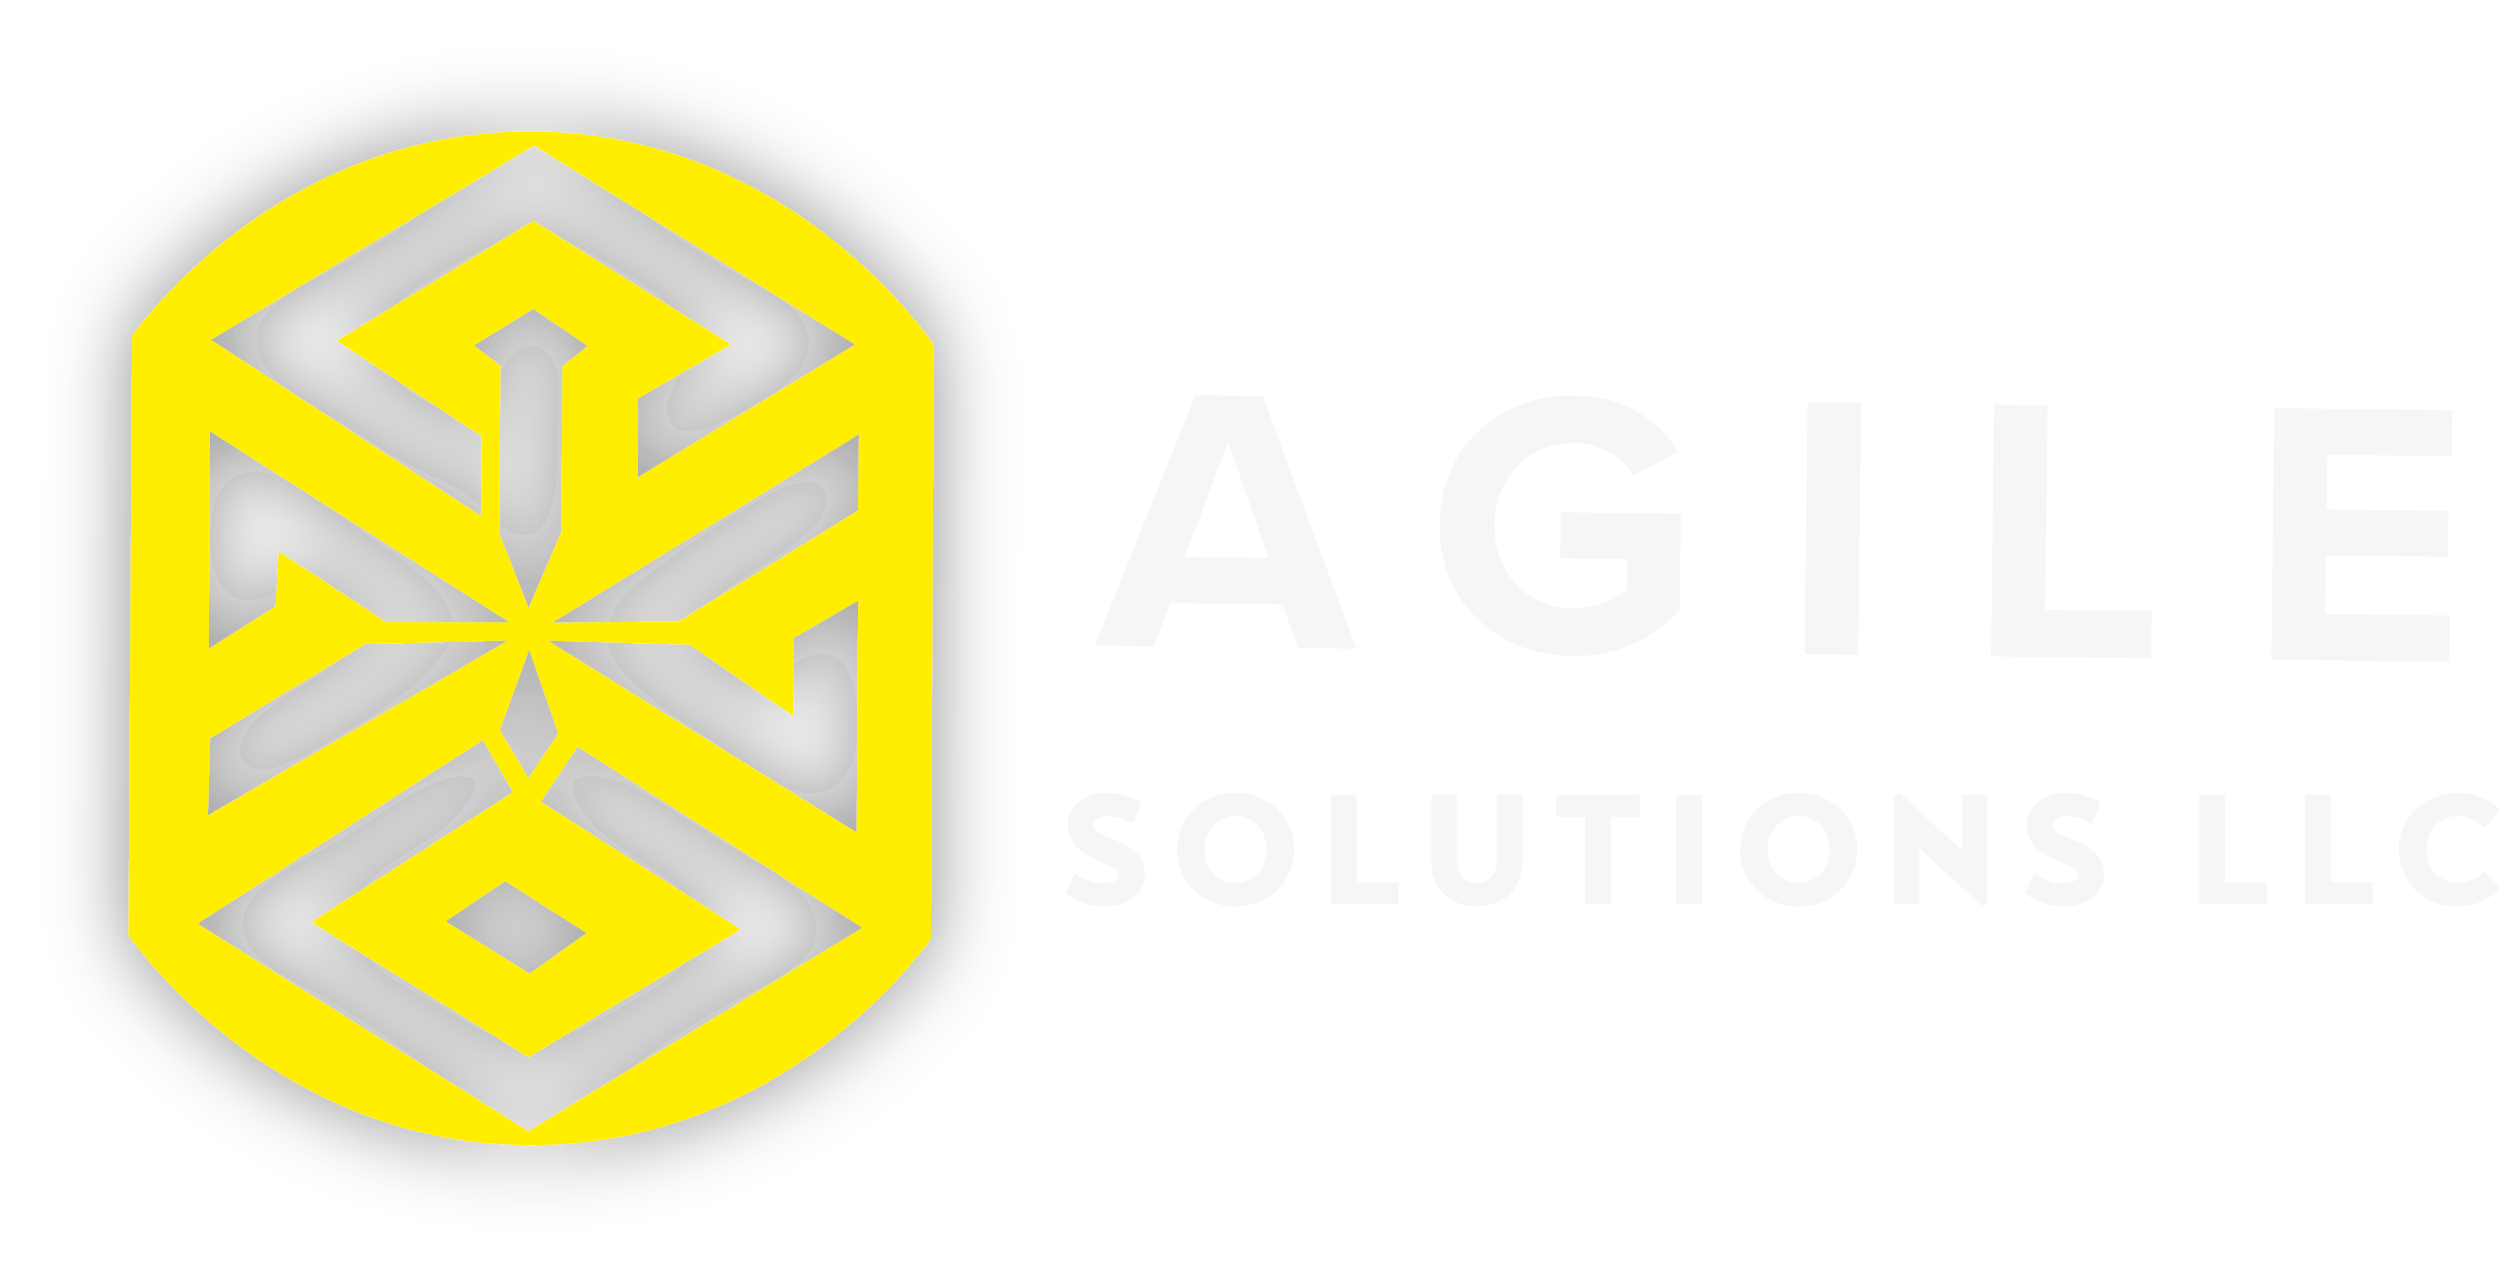
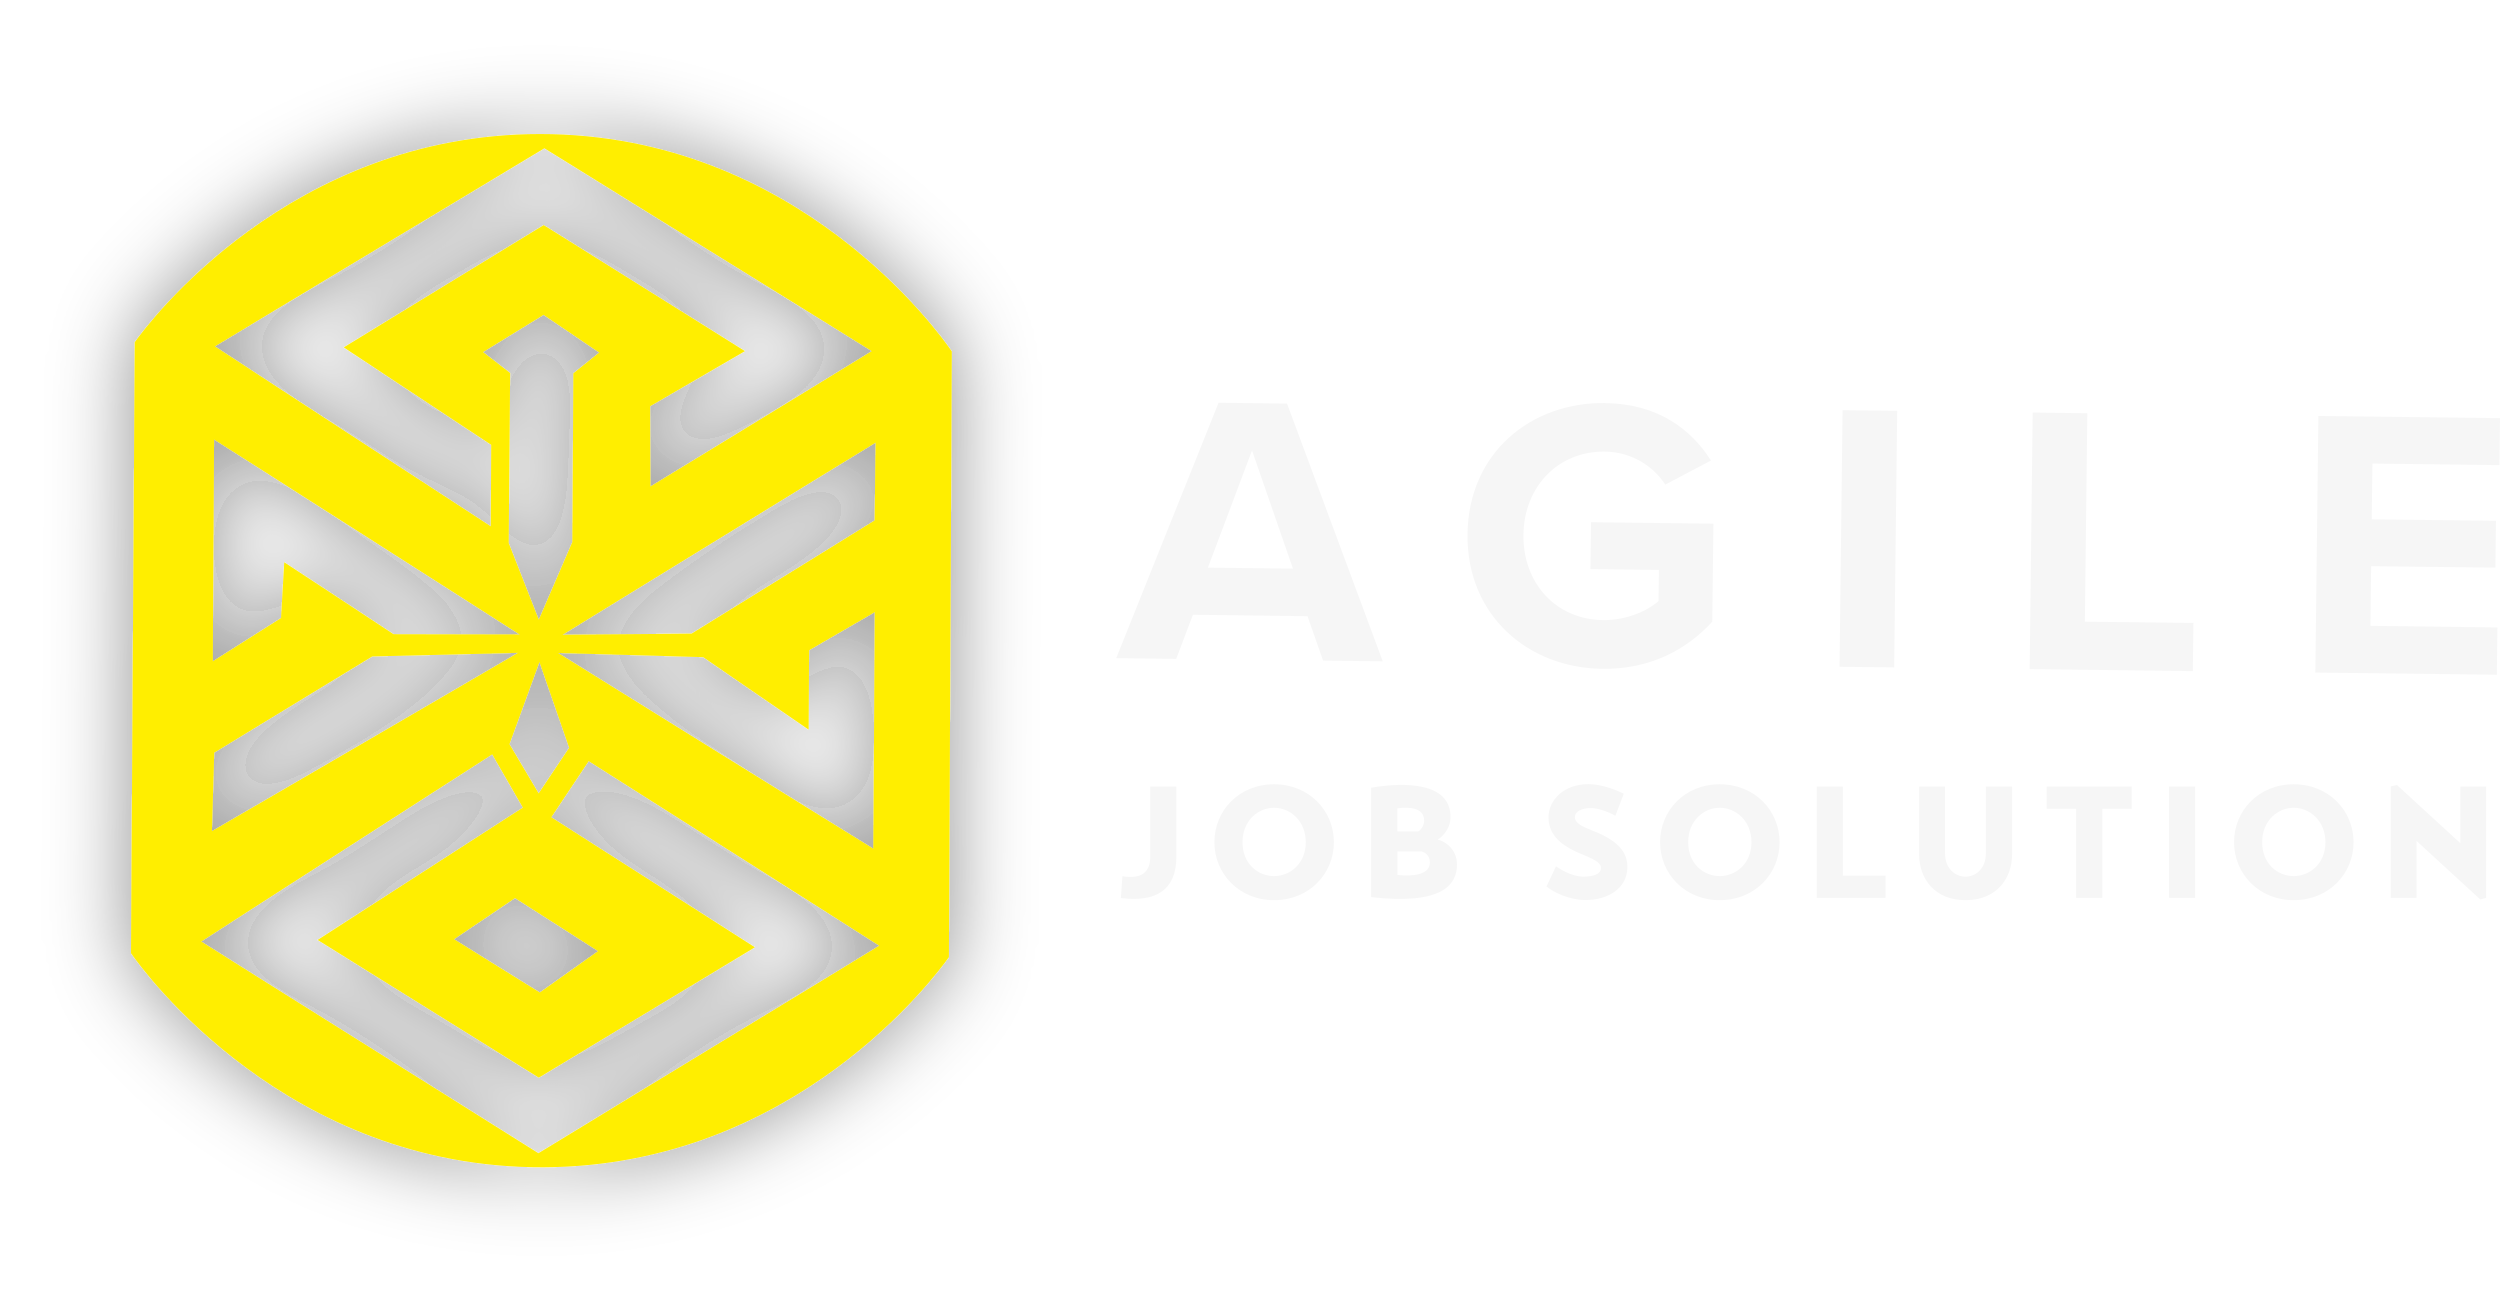
- <svg xmlns="http://www.w3.org/2000/svg" id="Capa_2" data-name="Capa 2" viewBox="0 0 176.8 90">
+ <svg xmlns="http://www.w3.org/2000/svg" id="Capa_2" data-name="Capa 2" viewBox="0 0 173.44 90">
  <defs>
    <style>
      .cls-1 {
        fill: #f6f6f6;
      }

      .cls-1, .cls-2 {
        stroke-width: 0px;
      }

      .cls-2 {
        fill: #ffee02;
        filter: url(#drop-shadow-1);
      }
    </style>
    <filter id="drop-shadow-1" filterUnits="userSpaceOnUse">
      <feOffset dx="0" dy="0" />
      <feGaussianBlur result="blur" stdDeviation="2.83" />
      <feFlood flood-color="#1d1d1b" flood-opacity=".44" />
      <feComposite in2="blur" operator="in" />
      <feComposite in="SourceGraphic" />
    </filter>
  </defs>
  <g id="Capa_1-2" data-name="Capa 1">
+     <path class="cls-2" d="M37.48,9.3c-17.38,0-27.19,13.13-28.13,14.44-.09,14.13-.17,28.26-.26,42.39.87,1.24,10.81,14.92,28.61,14.85,17.41-.07,27.19-13.26,28.13-14.58.07-14.01.14-28.01.2-42.02-.83-1.21-10.71-15.08-28.56-15.08ZM33.51,24.42l4.2-2.58,3.87,2.62-1.8,1.44-.07,11.71-2.33,5.4-2.09-5.33.1-11.8-1.88-1.45ZM37.42,45.9l2.07,5.98-2.12,3.17-2.03-3.42,2.09-5.73ZM38.68,45.3l10.11.29,7.31,5.03.03-5.51,4.56-2.65-.1,16.43-21.9-13.6ZM47.99,43.96l-8.97.08,21.73-13.34-.07,5.41-12.7,7.85ZM37.76,10.28l22.73,14.08-15.37,9.4-.02-5.58,6.58-3.82-13.96-8.74-13.87,8.48,10.23,6.76-.03,5.66-19.15-12.49,22.86-13.74ZM14.86,30.49l21.2,13.53-8.76-.02-7.58-4.99-.22,3.87-4.74,3.01.09-15.41ZM14.85,52.22l10.97-6.68,10.13-.25-21.25,12.38.16-5.45ZM37.34,80l-23.39-14.68,20.2-12.99,2.13,3.7-14.24,9.18,15.34,9.55,14.99-9.04-14.13-9.02,2.6-3.9,20.17,12.81-23.66,14.4ZM41.51,65.98l-4.06,2.88-5.96-3.7,4.24-2.86,5.78,3.69Z" />
    <g>
-       <path class="cls-2" d="M37.48,9.3c-17.38,0-27.19,13.13-28.13,14.44-.09,14.13-.17,28.26-.26,42.39.87,1.24,10.81,14.92,28.61,14.85,17.41-.07,27.19-13.26,28.13-14.58.07-14.01.14-28.01.2-42.02-.83-1.21-10.71-15.08-28.56-15.08ZM33.51,24.42l4.2-2.58,3.87,2.62-1.8,1.44-.07,11.71-2.33,5.4-2.09-5.33.1-11.8-1.88-1.45ZM37.42,45.9l2.07,5.98-2.12,3.17-2.03-3.42,2.09-5.73ZM38.68,45.3l10.11.29,7.31,5.03.03-5.51,4.56-2.65-.1,16.43-21.9-13.6ZM47.99,43.96l-8.97.08,21.73-13.34-.07,5.41-12.7,7.85ZM37.76,10.28l22.73,14.08-15.37,9.4-.02-5.58,6.58-3.82-13.96-8.74-13.87,8.48,10.23,6.76-.03,5.66-19.15-12.49,22.86-13.74ZM14.86,30.49l21.2,13.53-8.76-.02-7.58-4.99-.22,3.87-4.74,3.01.09-15.41ZM14.85,52.22l10.97-6.68,10.13-.25-21.25,12.38.16-5.45ZM37.34,80l-23.39-14.68,20.2-12.99,2.13,3.7-14.24,9.18,15.34,9.55,14.99-9.04-14.13-9.02,2.6-3.9,20.17,12.81-23.66,14.4ZM41.51,65.98l-4.06,2.88-5.96-3.7,4.24-2.86,5.78,3.69Z" />
-       <g>
-         <path class="cls-1" d="M91.79,45.83l-1.08-3.08-7.95-.1-1.16,3.06-4.16-.05,7.1-17.72,4.75.06,6.64,17.88-4.14-.05ZM86.86,31.25l-3.06,8.13,5.9.07-2.84-8.2Z" />
-         <path class="cls-1" d="M111.38,27.97c3.68.04,5.98,1.86,7.32,3.98l-3.17,1.67c-.81-1.26-2.32-2.27-4.19-2.29-3.23-.04-5.61,2.41-5.65,5.78s2.28,5.87,5.51,5.91c1.63.02,3.08-.63,3.86-1.32l.03-2.16-4.75-.06.04-3.25,8.49.1-.08,6.8c-1.84,2.01-4.39,3.31-7.62,3.27-5.2-.06-9.43-3.74-9.36-9.35.07-5.63,4.38-9.16,9.58-9.09Z" />
-         <path class="cls-1" d="M127.62,46.26l.21-17.8,3.79.04-.21,17.8-3.79-.04Z" />
-         <path class="cls-1" d="M140.81,46.42l.21-17.8,3.79.05-.17,14.46,7.53.09-.04,3.34-11.31-.14Z" />
-         <path class="cls-1" d="M160.63,46.66l.21-17.8,12.6.15-.04,3.26-8.81-.11-.05,3.87,8.62.1-.04,3.25-8.62-.1-.05,4.14,8.81.11-.04,3.28-12.6-.15Z" />
-       </g>
-       <g>
-         <path class="cls-1" d="M80.15,58.26c-.46-.26-1.19-.54-1.71-.54-.61,0-1.11.22-1.11.64s.54.66,1.33.97c1.91.76,2.33,1.64,2.31,2.54-.03,1.41-1.33,2.24-2.93,2.23-1.12-.01-2.19-.53-2.68-.94l.66-1.4c.43.31,1.21.72,1.9.72.52,0,1.22-.11,1.22-.61s-.96-.76-1.75-1.13c-1.14-.54-1.89-1.24-1.89-2.39s1.03-2.29,2.77-2.29c.98,0,2.08.47,2.45.67l-.58,1.52Z" />
-         <path class="cls-1" d="M87.38,56.07c2.43,0,4.15,1.83,4.15,4.02s-1.72,4.02-4.15,4.02-4.14-1.84-4.14-4.02,1.69-4.02,4.14-4.02ZM87.38,62.44c1.11,0,2.2-.86,2.2-2.35s-1.09-2.39-2.2-2.39-2.19.89-2.19,2.39,1.07,2.35,2.19,2.35Z" />
-         <path class="cls-1" d="M98.89,63.95h-4.77v-7.72h1.81v6.18h2.96v1.54Z" />
-         <path class="cls-1" d="M101.2,56.22h1.82v4.67c0,.94.64,1.58,1.42,1.58s1.41-.65,1.41-1.58v-4.67h1.82v4.7c0,1.68-1.08,3.18-3.23,3.18s-3.22-1.5-3.22-3.18v-4.7Z" />
-         <path class="cls-1" d="M115.97,57.76h-2.05v6.18h-1.82v-6.18h-2.04v-1.54h5.9v1.54Z" />
-         <path class="cls-1" d="M118.55,56.22h1.82v7.72h-1.82v-7.72Z" />
-         <path class="cls-1" d="M127.2,56.07c2.43,0,4.15,1.83,4.15,4.02s-1.72,4.02-4.15,4.02-4.14-1.84-4.14-4.02,1.69-4.02,4.14-4.02ZM127.2,62.44c1.11,0,2.2-.86,2.2-2.35s-1.09-2.39-2.2-2.39-2.19.89-2.19,2.39,1.07,2.35,2.19,2.35Z" />
-         <path class="cls-1" d="M140.56,56.22v7.72l-.41.11-4.42-4.06v3.95h-1.79v-7.73l.43-.1,4.4,4.04v-3.93h1.79Z" />
-         <path class="cls-1" d="M147.98,58.26c-.46-.26-1.19-.54-1.71-.54-.6,0-1.11.22-1.11.64s.54.66,1.33.97c1.91.76,2.33,1.64,2.31,2.54-.03,1.41-1.33,2.24-2.93,2.23-1.12-.01-2.19-.53-2.68-.94l.66-1.4c.43.31,1.21.72,1.9.72.52,0,1.22-.11,1.22-.61s-.96-.76-1.75-1.13c-1.14-.54-1.89-1.24-1.89-2.39s1.03-2.29,2.77-2.29c.98,0,2.08.47,2.45.67l-.58,1.52Z" />
-         <path class="cls-1" d="M160.3,63.95h-4.77v-7.72h1.82v6.18h2.96v1.54Z" />
-         <path class="cls-1" d="M167.77,63.95h-4.77v-7.72h1.82v6.18h2.96v1.54Z" />
-         <path class="cls-1" d="M176.8,62.78c-.43.51-1.36,1.32-3.08,1.32-2.25,0-4.08-1.69-4.08-4.05s2.04-3.98,4.15-3.98c1.65,0,2.58.76,3.01,1.19l-1.11,1.31c-.2-.21-.84-.87-1.87-.87-1.3,0-2.23,1.06-2.23,2.34s.77,2.4,2.27,2.4c.86,0,1.6-.53,1.84-.84l1.11,1.18Z" />
-       </g>
+       <path class="cls-1" d="M91.79,45.83l-1.08-3.08-7.95-.1-1.16,3.06-4.16-.05,7.1-17.72,4.75.06,6.64,17.88-4.14-.05ZM86.86,31.25l-3.06,8.13,5.9.07-2.84-8.2Z" />
+       <path class="cls-1" d="M111.38,27.97c3.68.04,5.98,1.86,7.32,3.98l-3.17,1.67c-.81-1.26-2.32-2.27-4.19-2.29-3.23-.04-5.61,2.41-5.65,5.78s2.28,5.87,5.51,5.91c1.63.02,3.08-.63,3.86-1.32l.03-2.16-4.75-.06.04-3.25,8.49.1-.08,6.8c-1.84,2.01-4.39,3.31-7.62,3.27-5.2-.06-9.43-3.74-9.36-9.35.07-5.63,4.38-9.16,9.58-9.09Z" />
+       <path class="cls-1" d="M127.62,46.26l.21-17.8,3.79.04-.21,17.8-3.79-.04Z" />
+       <path class="cls-1" d="M140.81,46.42l.21-17.8,3.79.05-.17,14.46,7.53.09-.04,3.34-11.31-.14Z" />
+       <path class="cls-1" d="M160.63,46.66l.21-17.8,12.6.15-.04,3.26-8.81-.11-.05,3.87,8.62.1-.04,3.25-8.62-.1-.05,4.14,8.81.11-.04,3.28-12.6-.15Z" />
+     </g>
+     <g>
+       <path class="cls-1" d="M79.79,54.57h1.82v4.91c0,2.21-1.38,3.15-3.85,2.82l.11-1.51c1.33.22,1.93-.29,1.93-1.36v-4.85Z" />
+       <path class="cls-1" d="M88.39,54.41c2.43,0,4.15,1.83,4.15,4.02s-1.72,4.02-4.15,4.02-4.14-1.84-4.14-4.02,1.69-4.02,4.14-4.02ZM88.39,60.78c1.11,0,2.2-.86,2.2-2.35s-1.09-2.39-2.2-2.39-2.19.89-2.19,2.39,1.07,2.35,2.19,2.35Z" />
+       <path class="cls-1" d="M95.12,54.65c2.3-.4,5.51-.39,5.51,2.02,0,.89-.63,1.42-.89,1.58.41.07,1.34.6,1.34,1.73,0,1.45-1.1,2.81-5.96,2.26v-7.59ZM96.94,57.68h1.46c.2-.13.4-.41.4-.75,0-.89-1.02-.97-1.86-.85v1.6ZM96.94,60.7c1.12.12,2.26-.02,2.26-.87,0-.52-.37-.69-.56-.76h-1.69v1.63Z" />
+       <path class="cls-1" d="M112.08,56.6c-.46-.26-1.19-.54-1.71-.54-.61,0-1.11.22-1.11.64s.54.66,1.33.97c1.91.76,2.33,1.64,2.31,2.54-.03,1.41-1.33,2.24-2.93,2.23-1.12-.01-2.19-.53-2.68-.94l.66-1.4c.43.31,1.21.72,1.9.72.52,0,1.22-.11,1.22-.61s-.96-.76-1.75-1.13c-1.14-.54-1.89-1.24-1.89-2.39s1.03-2.29,2.77-2.29c.98,0,2.08.47,2.45.67l-.58,1.52Z" />
+       <path class="cls-1" d="M119.31,54.41c2.43,0,4.15,1.83,4.15,4.02s-1.72,4.02-4.15,4.02-4.14-1.84-4.14-4.02,1.69-4.02,4.14-4.02ZM119.31,60.78c1.11,0,2.2-.86,2.2-2.35s-1.09-2.39-2.2-2.39-2.19.89-2.19,2.39,1.07,2.35,2.19,2.35Z" />
+       <path class="cls-1" d="M130.81,62.29h-4.77v-7.72h1.81v6.18h2.96v1.54Z" />
+       <path class="cls-1" d="M133.12,54.57h1.82v4.67c0,.94.64,1.58,1.42,1.58s1.41-.65,1.41-1.58v-4.67h1.82v4.7c0,1.68-1.08,3.18-3.23,3.18s-3.22-1.5-3.22-3.18v-4.7Z" />
+       <path class="cls-1" d="M147.9,56.11h-2.05v6.18h-1.82v-6.18h-2.04v-1.54h5.9v1.54Z" />
+       <path class="cls-1" d="M150.48,54.57h1.81v7.72h-1.81v-7.72Z" />
+       <path class="cls-1" d="M159.13,54.41c2.43,0,4.15,1.83,4.15,4.02s-1.72,4.02-4.15,4.02-4.14-1.84-4.14-4.02,1.69-4.02,4.14-4.02ZM159.13,60.78c1.11,0,2.2-.86,2.2-2.35s-1.09-2.39-2.2-2.39-2.19.89-2.19,2.39,1.07,2.35,2.19,2.35Z" />
+       <path class="cls-1" d="M172.48,54.57v7.72l-.41.11-4.42-4.06v3.95h-1.79v-7.73l.43-.1,4.4,4.04v-3.93h1.79Z" />
    </g>
  </g>
</svg>
